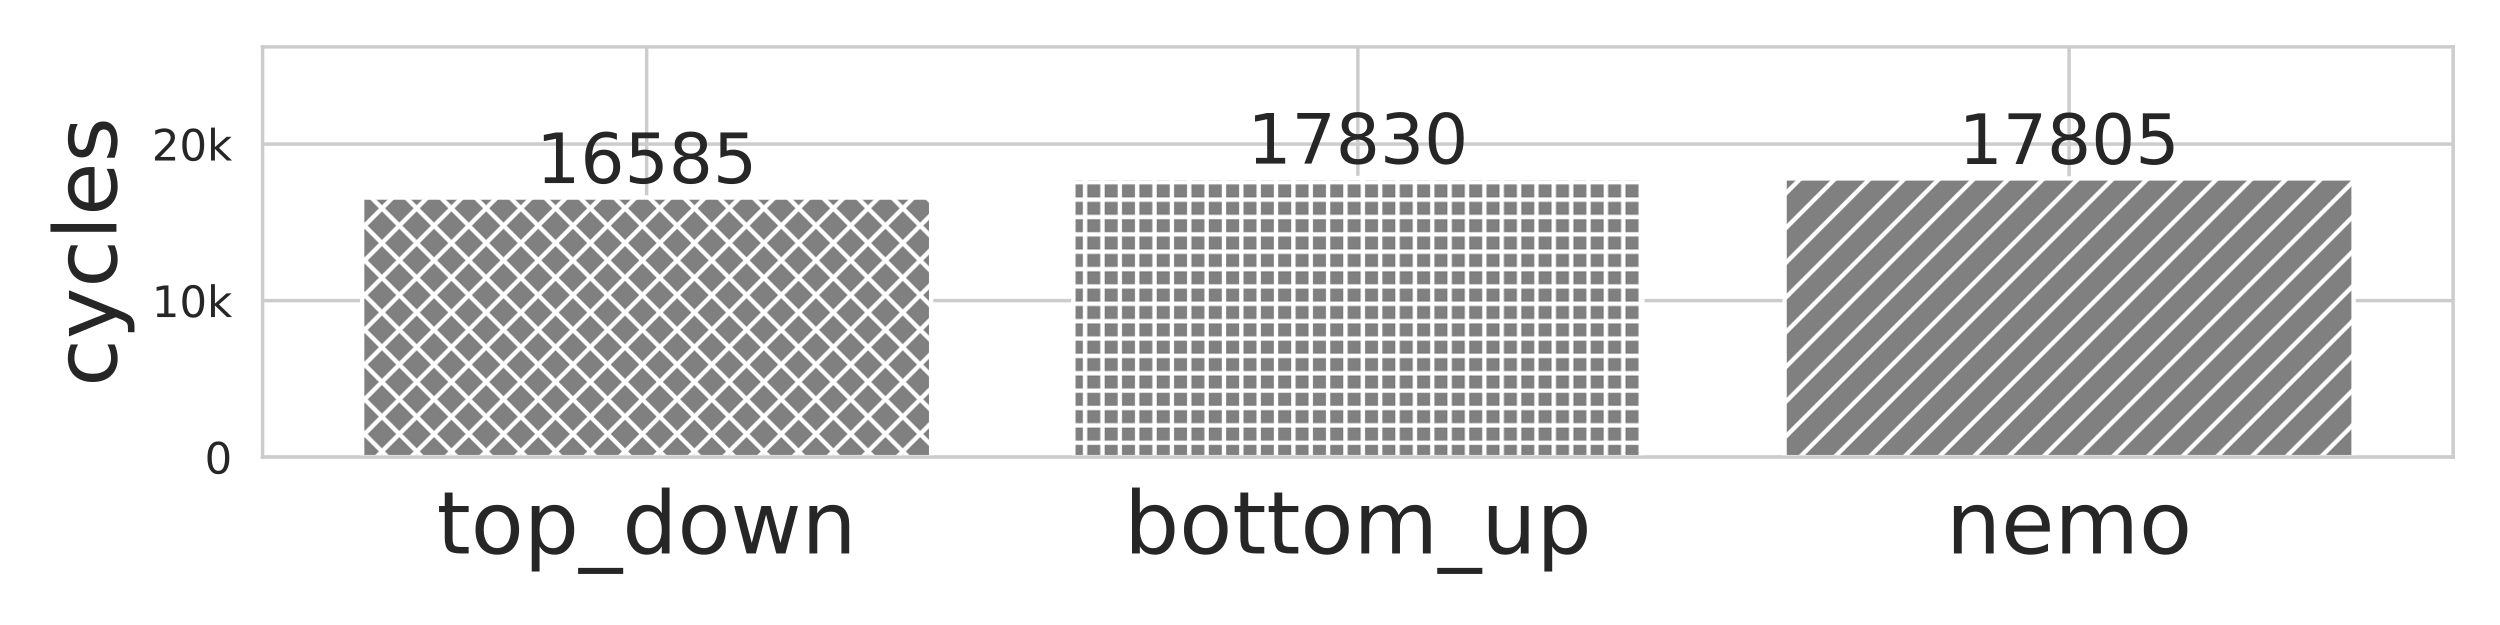
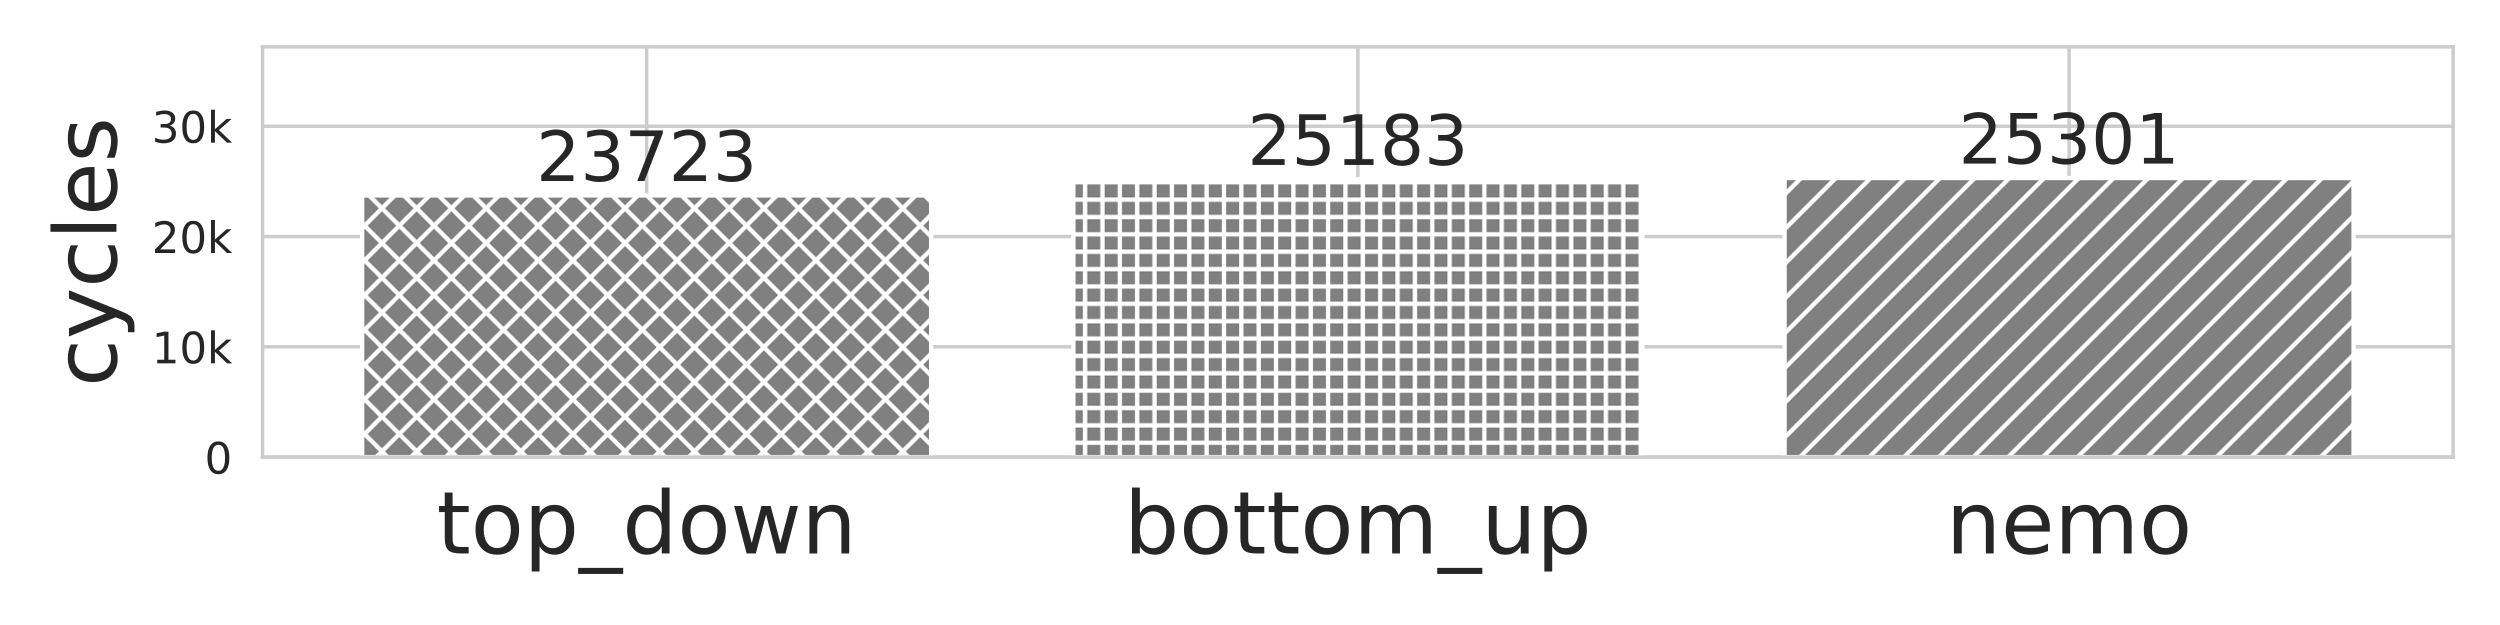
<svg xmlns="http://www.w3.org/2000/svg" xmlns:xlink="http://www.w3.org/1999/xlink" width="576pt" height="144pt" viewBox="0 0 576 144" version="1.1">
  <defs>
    <style type="text/css">*{stroke-linejoin: round; stroke-linecap: butt}</style>
  </defs>
  <g id="figure_1">
    <g id="patch_1">
      <path d="M 0 144  L 576 144  L 576 0  L 0 0  z " style="fill: #ffffff" />
    </g>
    <g id="axes_1">
      <g id="patch_2">
        <path d="M 60.5 105.32  L 565.2 105.32  L 565.2 10.8  L 60.5 10.8  z " style="fill: #ffffff" />
      </g>
      <g id="matplotlib.axis_1">
        <g id="xtick_1">
          <g id="line2d_1">
-             <path d="M 148.986 105.32  L 148.986 10.8  " clip-path="url(#p409f884cc3)" style="fill: none; stroke: #cccccc; stroke-width: 0.8; stroke-linecap: round" />
+             <path d="M 148.986 105.32  L 148.986 10.8  " clip-path="url(#p9151abfed8)" style="fill: none; stroke: #cccccc; stroke-width: 0.8; stroke-linecap: round" />
          </g>
          <g id="text_1">
            <g style="fill: #262626" transform="translate(100.6161 127.5169) scale(0.2 -0.2)">
              <defs>
                <path id="DejaVuSans-74" d="M 1172 4494  L 1172 3500  L 2356 3500  L 2356 3053  L 1172 3053  L 1172 1153  Q 1172 725 1289 603  Q 1406 481 1766 481  L 2356 481  L 2356 0  L 1766 0  Q 1100 0 847 248  Q 594 497 594 1153  L 594 3053  L 172 3053  L 172 3500  L 594 3500  L 594 4494  L 1172 4494  z " transform="scale(0.015625)" />
                <path id="DejaVuSans-6f" d="M 1959 3097  Q 1497 3097 1228 2736  Q 959 2375 959 1747  Q 959 1119 1226 758  Q 1494 397 1959 397  Q 2419 397 2687 759  Q 2956 1122 2956 1747  Q 2956 2369 2687 2733  Q 2419 3097 1959 3097  z M 1959 3584  Q 2709 3584 3137 3096  Q 3566 2609 3566 1747  Q 3566 888 3137 398  Q 2709 -91 1959 -91  Q 1206 -91 779 398  Q 353 888 353 1747  Q 353 2609 779 3096  Q 1206 3584 1959 3584  z " transform="scale(0.015625)" />
                <path id="DejaVuSans-70" d="M 1159 525  L 1159 -1331  L 581 -1331  L 581 3500  L 1159 3500  L 1159 2969  Q 1341 3281 1617 3432  Q 1894 3584 2278 3584  Q 2916 3584 3314 3078  Q 3713 2572 3713 1747  Q 3713 922 3314 415  Q 2916 -91 2278 -91  Q 1894 -91 1617 61  Q 1341 213 1159 525  z M 3116 1747  Q 3116 2381 2855 2742  Q 2594 3103 2138 3103  Q 1681 3103 1420 2742  Q 1159 2381 1159 1747  Q 1159 1113 1420 752  Q 1681 391 2138 391  Q 2594 391 2855 752  Q 3116 1113 3116 1747  z " transform="scale(0.015625)" />
                <path id="DejaVuSans-5f" d="M 3263 -1063  L 3263 -1509  L -63 -1509  L -63 -1063  L 3263 -1063  z " transform="scale(0.015625)" />
                <path id="DejaVuSans-64" d="M 2906 2969  L 2906 4863  L 3481 4863  L 3481 0  L 2906 0  L 2906 525  Q 2725 213 2448 61  Q 2172 -91 1784 -91  Q 1150 -91 751 415  Q 353 922 353 1747  Q 353 2572 751 3078  Q 1150 3584 1784 3584  Q 2172 3584 2448 3432  Q 2725 3281 2906 2969  z M 947 1747  Q 947 1113 1208 752  Q 1469 391 1925 391  Q 2381 391 2643 752  Q 2906 1113 2906 1747  Q 2906 2381 2643 2742  Q 2381 3103 1925 3103  Q 1469 3103 1208 2742  Q 947 2381 947 1747  z " transform="scale(0.015625)" />
                <path id="DejaVuSans-77" d="M 269 3500  L 844 3500  L 1563 769  L 2278 3500  L 2956 3500  L 3675 769  L 4391 3500  L 4966 3500  L 4050 0  L 3372 0  L 2619 2869  L 1863 0  L 1184 0  L 269 3500  z " transform="scale(0.015625)" />
                <path id="DejaVuSans-6e" d="M 3513 2113  L 3513 0  L 2938 0  L 2938 2094  Q 2938 2591 2744 2837  Q 2550 3084 2163 3084  Q 1697 3084 1428 2787  Q 1159 2491 1159 1978  L 1159 0  L 581 0  L 581 3500  L 1159 3500  L 1159 2956  Q 1366 3272 1645 3428  Q 1925 3584 2291 3584  Q 2894 3584 3203 3211  Q 3513 2838 3513 2113  z " transform="scale(0.015625)" />
              </defs>
              <use xlink:href="#DejaVuSans-74" />
              <use xlink:href="#DejaVuSans-6f" x="39.209" />
              <use xlink:href="#DejaVuSans-70" x="100.391" />
              <use xlink:href="#DejaVuSans-5f" x="163.867" />
              <use xlink:href="#DejaVuSans-64" x="213.867" />
              <use xlink:href="#DejaVuSans-6f" x="277.344" />
              <use xlink:href="#DejaVuSans-77" x="338.525" />
              <use xlink:href="#DejaVuSans-6e" x="420.312" />
            </g>
          </g>
        </g>
        <g id="xtick_2">
          <g id="line2d_2">
-             <path d="M 312.85 105.32  L 312.85 10.8  " clip-path="url(#p409f884cc3)" style="fill: none; stroke: #cccccc; stroke-width: 0.8; stroke-linecap: round" />
+             <path d="M 312.85 105.32  L 312.85 10.8  " clip-path="url(#p9151abfed8)" style="fill: none; stroke: #cccccc; stroke-width: 0.8; stroke-linecap: round" />
          </g>
          <g id="text_2">
            <g style="fill: #262626" transform="translate(258.9969 127.5169) scale(0.2 -0.2)">
              <defs>
                <path id="DejaVuSans-62" d="M 3116 1747  Q 3116 2381 2855 2742  Q 2594 3103 2138 3103  Q 1681 3103 1420 2742  Q 1159 2381 1159 1747  Q 1159 1113 1420 752  Q 1681 391 2138 391  Q 2594 391 2855 752  Q 3116 1113 3116 1747  z M 1159 2969  Q 1341 3281 1617 3432  Q 1894 3584 2278 3584  Q 2916 3584 3314 3078  Q 3713 2572 3713 1747  Q 3713 922 3314 415  Q 2916 -91 2278 -91  Q 1894 -91 1617 61  Q 1341 213 1159 525  L 1159 0  L 581 0  L 581 4863  L 1159 4863  L 1159 2969  z " transform="scale(0.015625)" />
                <path id="DejaVuSans-6d" d="M 3328 2828  Q 3544 3216 3844 3400  Q 4144 3584 4550 3584  Q 5097 3584 5394 3201  Q 5691 2819 5691 2113  L 5691 0  L 5113 0  L 5113 2094  Q 5113 2597 4934 2840  Q 4756 3084 4391 3084  Q 3944 3084 3684 2787  Q 3425 2491 3425 1978  L 3425 0  L 2847 0  L 2847 2094  Q 2847 2600 2669 2842  Q 2491 3084 2119 3084  Q 1678 3084 1418 2786  Q 1159 2488 1159 1978  L 1159 0  L 581 0  L 581 3500  L 1159 3500  L 1159 2956  Q 1356 3278 1631 3431  Q 1906 3584 2284 3584  Q 2666 3584 2933 3390  Q 3200 3197 3328 2828  z " transform="scale(0.015625)" />
                <path id="DejaVuSans-75" d="M 544 1381  L 544 3500  L 1119 3500  L 1119 1403  Q 1119 906 1312 657  Q 1506 409 1894 409  Q 2359 409 2629 706  Q 2900 1003 2900 1516  L 2900 3500  L 3475 3500  L 3475 0  L 2900 0  L 2900 538  Q 2691 219 2414 64  Q 2138 -91 1772 -91  Q 1169 -91 856 284  Q 544 659 544 1381  z M 1991 3584  L 1991 3584  z " transform="scale(0.015625)" />
              </defs>
              <use xlink:href="#DejaVuSans-62" />
              <use xlink:href="#DejaVuSans-6f" x="63.477" />
              <use xlink:href="#DejaVuSans-74" x="124.658" />
              <use xlink:href="#DejaVuSans-74" x="163.867" />
              <use xlink:href="#DejaVuSans-6f" x="203.076" />
              <use xlink:href="#DejaVuSans-6d" x="264.258" />
              <use xlink:href="#DejaVuSans-5f" x="361.67" />
              <use xlink:href="#DejaVuSans-75" x="411.67" />
              <use xlink:href="#DejaVuSans-70" x="475.049" />
            </g>
          </g>
        </g>
        <g id="xtick_3">
          <g id="line2d_3">
-             <path d="M 476.714 105.32  L 476.714 10.8  " clip-path="url(#p409f884cc3)" style="fill: none; stroke: #cccccc; stroke-width: 0.8; stroke-linecap: round" />
+             <path d="M 476.714 105.32  L 476.714 10.8  " clip-path="url(#p9151abfed8)" style="fill: none; stroke: #cccccc; stroke-width: 0.8; stroke-linecap: round" />
          </g>
          <g id="text_3">
            <g style="fill: #262626" transform="translate(448.3636 127.5169) scale(0.2 -0.2)">
              <defs>
                <path id="DejaVuSans-65" d="M 3597 1894  L 3597 1613  L 953 1613  Q 991 1019 1311 708  Q 1631 397 2203 397  Q 2534 397 2845 478  Q 3156 559 3463 722  L 3463 178  Q 3153 47 2828 -22  Q 2503 -91 2169 -91  Q 1331 -91 842 396  Q 353 884 353 1716  Q 353 2575 817 3079  Q 1281 3584 2069 3584  Q 2775 3584 3186 3129  Q 3597 2675 3597 1894  z M 3022 2063  Q 3016 2534 2758 2815  Q 2500 3097 2075 3097  Q 1594 3097 1305 2825  Q 1016 2553 972 2059  L 3022 2063  z " transform="scale(0.015625)" />
              </defs>
              <use xlink:href="#DejaVuSans-6e" />
              <use xlink:href="#DejaVuSans-65" x="63.379" />
              <use xlink:href="#DejaVuSans-6d" x="124.902" />
              <use xlink:href="#DejaVuSans-6f" x="222.314" />
            </g>
          </g>
        </g>
      </g>
      <g id="matplotlib.axis_2">
        <g id="ytick_1">
          <g id="line2d_4">
-             <path d="M 60.5 105.32  L 565.2 105.32  " clip-path="url(#p409f884cc3)" style="fill: none; stroke: #cccccc; stroke-width: 0.8; stroke-linecap: round" />
+             <path d="M 60.5 105.32  L 565.2 105.32  " clip-path="url(#p9151abfed8)" style="fill: none; stroke: #cccccc; stroke-width: 0.8; stroke-linecap: round" />
          </g>
          <g id="text_4">
            <g style="fill: #262626" transform="translate(47.1375 109.1192) scale(0.1 -0.1)">
              <defs>
                <path id="DejaVuSans-30" d="M 2034 4250  Q 1547 4250 1301 3770  Q 1056 3291 1056 2328  Q 1056 1369 1301 889  Q 1547 409 2034 409  Q 2525 409 2770 889  Q 3016 1369 3016 2328  Q 3016 3291 2770 3770  Q 2525 4250 2034 4250  z M 2034 4750  Q 2819 4750 3233 4129  Q 3647 3509 3647 2328  Q 3647 1150 3233 529  Q 2819 -91 2034 -91  Q 1250 -91 836 529  Q 422 1150 422 2328  Q 422 3509 836 4129  Q 1250 4750 2034 4750  z " transform="scale(0.015625)" />
              </defs>
              <use xlink:href="#DejaVuSans-30" />
            </g>
          </g>
        </g>
        <g id="ytick_2">
          <g id="line2d_5">
-             <path d="M 60.5 69.257  L 565.2 69.257  " clip-path="url(#p409f884cc3)" style="fill: none; stroke: #cccccc; stroke-width: 0.8; stroke-linecap: round" />
+             <path d="M 60.5 79.906  L 565.2 79.906  " clip-path="url(#p9151abfed8)" style="fill: none; stroke: #cccccc; stroke-width: 0.8; stroke-linecap: round" />
          </g>
          <g id="text_5">
-             <g style="fill: #262626" transform="translate(34.98438 73.0565) scale(0.1 -0.1)">
+             <g style="fill: #262626" transform="translate(34.98438 83.70547) scale(0.1 -0.1)">
              <defs>
                <path id="DejaVuSans-31" d="M 794 531  L 1825 531  L 1825 4091  L 703 3866  L 703 4441  L 1819 4666  L 2450 4666  L 2450 531  L 3481 531  L 3481 0  L 794 0  L 794 531  z " transform="scale(0.015625)" />
                <path id="DejaVuSans-6b" d="M 581 4863  L 1159 4863  L 1159 1991  L 2875 3500  L 3609 3500  L 1753 1863  L 3688 0  L 2938 0  L 1159 1709  L 1159 0  L 581 0  L 581 4863  z " transform="scale(0.015625)" />
              </defs>
              <use xlink:href="#DejaVuSans-31" />
              <use xlink:href="#DejaVuSans-30" x="63.623" />
              <use xlink:href="#DejaVuSans-6b" x="127.246" />
            </g>
          </g>
        </g>
        <g id="ytick_3">
          <g id="line2d_6">
-             <path d="M 60.5 33.195  L 565.2 33.195  " clip-path="url(#p409f884cc3)" style="fill: none; stroke: #cccccc; stroke-width: 0.8; stroke-linecap: round" />
+             <path d="M 60.5 54.493  L 565.2 54.493  " clip-path="url(#p9151abfed8)" style="fill: none; stroke: #cccccc; stroke-width: 0.8; stroke-linecap: round" />
          </g>
          <g id="text_6">
-             <g style="fill: #262626" transform="translate(34.98438 36.99377) scale(0.1 -0.1)">
+             <g style="fill: #262626" transform="translate(34.98438 58.29173) scale(0.1 -0.1)">
              <defs>
                <path id="DejaVuSans-32" d="M 1228 531  L 3431 531  L 3431 0  L 469 0  L 469 531  Q 828 903 1448 1529  Q 2069 2156 2228 2338  Q 2531 2678 2651 2914  Q 2772 3150 2772 3378  Q 2772 3750 2511 3984  Q 2250 4219 1831 4219  Q 1534 4219 1204 4116  Q 875 4013 500 3803  L 500 4441  Q 881 4594 1212 4672  Q 1544 4750 1819 4750  Q 2544 4750 2975 4387  Q 3406 4025 3406 3419  Q 3406 3131 3298 2873  Q 3191 2616 2906 2266  Q 2828 2175 2409 1742  Q 1991 1309 1228 531  z " transform="scale(0.015625)" />
              </defs>
              <use xlink:href="#DejaVuSans-32" />
              <use xlink:href="#DejaVuSans-30" x="63.623" />
              <use xlink:href="#DejaVuSans-6b" x="127.246" />
            </g>
          </g>
        </g>
-         <g id="text_7">
+         <g id="ytick_4">
+           <g id="line2d_7">
+             <path d="M 60.5 29.079  L 565.2 29.079  " clip-path="url(#p9151abfed8)" style="fill: none; stroke: #cccccc; stroke-width: 0.8; stroke-linecap: round" />
+           </g>
+           <g id="text_7">
+             <g style="fill: #262626" transform="translate(34.98438 32.87798) scale(0.1 -0.1)">
+               <defs>
+                 <path id="DejaVuSans-33" d="M 2597 2516  Q 3050 2419 3304 2112  Q 3559 1806 3559 1356  Q 3559 666 3084 287  Q 2609 -91 1734 -91  Q 1441 -91 1130 -33  Q 819 25 488 141  L 488 750  Q 750 597 1062 519  Q 1375 441 1716 441  Q 2309 441 2620 675  Q 2931 909 2931 1356  Q 2931 1769 2642 2001  Q 2353 2234 1838 2234  L 1294 2234  L 1294 2753  L 1863 2753  Q 2328 2753 2575 2939  Q 2822 3125 2822 3475  Q 2822 3834 2567 4026  Q 2313 4219 1838 4219  Q 1578 4219 1281 4162  Q 984 4106 628 3988  L 628 4550  Q 988 4650 1302 4700  Q 1616 4750 1894 4750  Q 2613 4750 3031 4423  Q 3450 4097 3450 3541  Q 3450 3153 3228 2886  Q 3006 2619 2597 2516  z " transform="scale(0.015625)" />
+               </defs>
+               <use xlink:href="#DejaVuSans-33" />
+               <use xlink:href="#DejaVuSans-30" x="63.623" />
+               <use xlink:href="#DejaVuSans-6b" x="127.246" />
+             </g>
+           </g>
+         </g>
+         <g id="text_8">
          <g style="fill: #262626" transform="translate(26.825 89.11625) rotate(-90) scale(0.2 -0.2)">
            <defs>
              <path id="DejaVuSans-63" d="M 3122 3366  L 3122 2828  Q 2878 2963 2633 3030  Q 2388 3097 2138 3097  Q 1578 3097 1268 2742  Q 959 2388 959 1747  Q 959 1106 1268 751  Q 1578 397 2138 397  Q 2388 397 2633 464  Q 2878 531 3122 666  L 3122 134  Q 2881 22 2623 -34  Q 2366 -91 2075 -91  Q 1284 -91 818 406  Q 353 903 353 1747  Q 353 2603 823 3093  Q 1294 3584 2113 3584  Q 2378 3584 2631 3529  Q 2884 3475 3122 3366  z " transform="scale(0.015625)" />
              <path id="DejaVuSans-79" d="M 2059 -325  Q 1816 -950 1584 -1140  Q 1353 -1331 966 -1331  L 506 -1331  L 506 -850  L 844 -850  Q 1081 -850 1212 -737  Q 1344 -625 1503 -206  L 1606 56  L 191 3500  L 800 3500  L 1894 763  L 2988 3500  L 3597 3500  L 2059 -325  z " transform="scale(0.015625)" />
              <path id="DejaVuSans-6c" d="M 603 4863  L 1178 4863  L 1178 0  L 603 0  L 603 4863  z " transform="scale(0.015625)" />
              <path id="DejaVuSans-73" d="M 2834 3397  L 2834 2853  Q 2591 2978 2328 3040  Q 2066 3103 1784 3103  Q 1356 3103 1142 2972  Q 928 2841 928 2578  Q 928 2378 1081 2264  Q 1234 2150 1697 2047  L 1894 2003  Q 2506 1872 2764 1633  Q 3022 1394 3022 966  Q 3022 478 2636 193  Q 2250 -91 1575 -91  Q 1294 -91 989 -36  Q 684 19 347 128  L 347 722  Q 666 556 975 473  Q 1284 391 1588 391  Q 1994 391 2212 530  Q 2431 669 2431 922  Q 2431 1156 2273 1281  Q 2116 1406 1581 1522  L 1381 1569  Q 847 1681 609 1914  Q 372 2147 372 2553  Q 372 3047 722 3315  Q 1072 3584 1716 3584  Q 2034 3584 2315 3537  Q 2597 3491 2834 3397  z " transform="scale(0.015625)" />
            </defs>
            <use xlink:href="#DejaVuSans-63" />
            <use xlink:href="#DejaVuSans-79" x="54.98" />
            <use xlink:href="#DejaVuSans-63" x="114.16" />
            <use xlink:href="#DejaVuSans-6c" x="169.141" />
            <use xlink:href="#DejaVuSans-65" x="196.924" />
            <use xlink:href="#DejaVuSans-73" x="258.447" />
          </g>
        </g>
      </g>
      <g id="patch_3">
-         <path d="M 83.441 105.32  L 214.532 105.32  L 214.532 45.512  L 83.441 45.512  z " clip-path="url(#p409f884cc3)" style="fill: url(#hab84025b76); stroke: #ffffff; stroke-linejoin: miter" />
+         <path d="M 83.441 105.32  L 214.532 105.32  L 214.532 45.032  L 83.441 45.032  z " clip-path="url(#p9151abfed8)" style="fill: url(#hcead463ff2); stroke: #ffffff; stroke-linejoin: miter" />
      </g>
      <g id="patch_4">
-         <path d="M 247.305 105.32  L 378.395 105.32  L 378.395 41.021  L 247.305 41.021  z " clip-path="url(#p409f884cc3)" style="fill: url(#h34d3be16b0); stroke: #ffffff; stroke-linejoin: miter" />
+         <path d="M 247.305 105.32  L 378.395 105.32  L 378.395 41.321  L 247.305 41.321  z " clip-path="url(#p9151abfed8)" style="fill: url(#h05333e2fc0); stroke: #ffffff; stroke-linejoin: miter" />
      </g>
      <g id="patch_5">
-         <path d="M 411.168 105.32  L 542.259 105.32  L 542.259 41.111  L 411.168 41.111  z " clip-path="url(#p409f884cc3)" style="fill: url(#h1d2abfe89e); stroke: #ffffff; stroke-linejoin: miter" />
+         <path d="M 411.168 105.32  L 542.259 105.32  L 542.259 41.021  L 411.168 41.021  z " clip-path="url(#p9151abfed8)" style="fill: url(#hbda99835c6); stroke: #ffffff; stroke-linejoin: miter" />
      </g>
      <g id="patch_6">
        <path d="M 60.5 105.32  L 60.5 10.8  " style="fill: none; stroke: #cccccc; stroke-width: 0.8; stroke-linejoin: miter; stroke-linecap: square" />
      </g>
      <g id="patch_7">
        <path d="M 565.2 105.32  L 565.2 10.8  " style="fill: none; stroke: #cccccc; stroke-width: 0.8; stroke-linejoin: miter; stroke-linecap: square" />
      </g>
      <g id="patch_8">
        <path d="M 60.5 105.32  L 565.2 105.32  " style="fill: none; stroke: #cccccc; stroke-width: 0.8; stroke-linejoin: miter; stroke-linecap: square" />
      </g>
      <g id="patch_9">
        <path d="M 60.5 10.8  L 565.2 10.8  " style="fill: none; stroke: #cccccc; stroke-width: 0.8; stroke-linejoin: miter; stroke-linecap: square" />
      </g>
-       <g id="text_8">
-         <g style="fill: #262626" transform="translate(123.5364 42.18402) scale(0.16 -0.16)">
+       <g id="text_9">
+         <g style="fill: #262626" transform="translate(123.5364 41.7042) scale(0.16 -0.16)">
          <defs>
-             <path id="DejaVuSans-36" d="M 2113 2584  Q 1688 2584 1439 2293  Q 1191 2003 1191 1497  Q 1191 994 1439 701  Q 1688 409 2113 409  Q 2538 409 2786 701  Q 3034 994 3034 1497  Q 3034 2003 2786 2293  Q 2538 2584 2113 2584  z M 3366 4563  L 3366 3988  Q 3128 4100 2886 4159  Q 2644 4219 2406 4219  Q 1781 4219 1451 3797  Q 1122 3375 1075 2522  Q 1259 2794 1537 2939  Q 1816 3084 2150 3084  Q 2853 3084 3261 2657  Q 3669 2231 3669 1497  Q 3669 778 3244 343  Q 2819 -91 2113 -91  Q 1303 -91 875 529  Q 447 1150 447 2328  Q 447 3434 972 4092  Q 1497 4750 2381 4750  Q 2619 4750 2861 4703  Q 3103 4656 3366 4563  z " transform="scale(0.015625)" />
+             <path id="DejaVuSans-37" d="M 525 4666  L 3525 4666  L 3525 4397  L 1831 0  L 1172 0  L 2766 4134  L 525 4134  L 525 4666  z " transform="scale(0.015625)" />
+           </defs>
+           <use xlink:href="#DejaVuSans-32" />
+           <use xlink:href="#DejaVuSans-33" x="63.623" />
+           <use xlink:href="#DejaVuSans-37" x="127.246" />
+           <use xlink:href="#DejaVuSans-32" x="190.869" />
+           <use xlink:href="#DejaVuSans-33" x="254.492" />
+         </g>
+       </g>
+       <g id="text_10">
+         <g style="fill: #262626" transform="translate(287.4 37.99306) scale(0.16 -0.16)">
+           <defs>
            <path id="DejaVuSans-35" d="M 691 4666  L 3169 4666  L 3169 4134  L 1269 4134  L 1269 2991  Q 1406 3038 1543 3061  Q 1681 3084 1819 3084  Q 2600 3084 3056 2656  Q 3513 2228 3513 1497  Q 3513 744 3044 326  Q 2575 -91 1722 -91  Q 1428 -91 1123 -41  Q 819 9 494 109  L 494 744  Q 775 591 1075 516  Q 1375 441 1709 441  Q 2250 441 2565 725  Q 2881 1009 2881 1497  Q 2881 1984 2565 2268  Q 2250 2553 1709 2553  Q 1456 2553 1204 2497  Q 953 2441 691 2322  L 691 4666  z " transform="scale(0.015625)" />
            <path id="DejaVuSans-38" d="M 2034 2216  Q 1584 2216 1326 1975  Q 1069 1734 1069 1313  Q 1069 891 1326 650  Q 1584 409 2034 409  Q 2484 409 2743 651  Q 3003 894 3003 1313  Q 3003 1734 2745 1975  Q 2488 2216 2034 2216  z M 1403 2484  Q 997 2584 770 2862  Q 544 3141 544 3541  Q 544 4100 942 4425  Q 1341 4750 2034 4750  Q 2731 4750 3128 4425  Q 3525 4100 3525 3541  Q 3525 3141 3298 2862  Q 3072 2584 2669 2484  Q 3125 2378 3379 2068  Q 3634 1759 3634 1313  Q 3634 634 3220 271  Q 2806 -91 2034 -91  Q 1263 -91 848 271  Q 434 634 434 1313  Q 434 1759 690 2068  Q 947 2378 1403 2484  z M 1172 3481  Q 1172 3119 1398 2916  Q 1625 2713 2034 2713  Q 2441 2713 2670 2916  Q 2900 3119 2900 3481  Q 2900 3844 2670 4047  Q 2441 4250 2034 4250  Q 1625 4250 1398 4047  Q 1172 3844 1172 3481  z " transform="scale(0.015625)" />
          </defs>
-           <use xlink:href="#DejaVuSans-31" />
-           <use xlink:href="#DejaVuSans-36" x="63.623" />
-           <use xlink:href="#DejaVuSans-35" x="127.246" />
+           <use xlink:href="#DejaVuSans-32" />
+           <use xlink:href="#DejaVuSans-35" x="63.623" />
+           <use xlink:href="#DejaVuSans-31" x="127.246" />
          <use xlink:href="#DejaVuSans-38" x="190.869" />
-           <use xlink:href="#DejaVuSans-35" x="254.492" />
-         </g>
-       </g>
-       <g id="text_9">
-         <g style="fill: #262626" transform="translate(287.4 37.69318) scale(0.16 -0.16)">
-           <defs>
-             <path id="DejaVuSans-37" d="M 525 4666  L 3525 4666  L 3525 4397  L 1831 0  L 1172 0  L 2766 4134  L 525 4134  L 525 4666  z " transform="scale(0.015625)" />
-             <path id="DejaVuSans-33" d="M 2597 2516  Q 3050 2419 3304 2112  Q 3559 1806 3559 1356  Q 3559 666 3084 287  Q 2609 -91 1734 -91  Q 1441 -91 1130 -33  Q 819 25 488 141  L 488 750  Q 750 597 1062 519  Q 1375 441 1716 441  Q 2309 441 2620 675  Q 2931 909 2931 1356  Q 2931 1769 2642 2001  Q 2353 2234 1838 2234  L 1294 2234  L 1294 2753  L 1863 2753  Q 2328 2753 2575 2939  Q 2822 3125 2822 3475  Q 2822 3834 2567 4026  Q 2313 4219 1838 4219  Q 1578 4219 1281 4162  Q 984 4106 628 3988  L 628 4550  Q 988 4650 1302 4700  Q 1616 4750 1894 4750  Q 2613 4750 3031 4423  Q 3450 4097 3450 3541  Q 3450 3153 3228 2886  Q 3006 2619 2597 2516  z " transform="scale(0.015625)" />
-           </defs>
-           <use xlink:href="#DejaVuSans-31" />
-           <use xlink:href="#DejaVuSans-37" x="63.623" />
-           <use xlink:href="#DejaVuSans-38" x="127.246" />
-           <use xlink:href="#DejaVuSans-33" x="190.869" />
-           <use xlink:href="#DejaVuSans-30" x="254.492" />
-         </g>
-       </g>
-       <g id="text_10">
-         <g style="fill: #262626" transform="translate(451.2636 37.78385) scale(0.16 -0.16)">
-           <use xlink:href="#DejaVuSans-31" />
-           <use xlink:href="#DejaVuSans-37" x="63.623" />
-           <use xlink:href="#DejaVuSans-38" x="127.246" />
+           <use xlink:href="#DejaVuSans-33" x="254.492" />
+         </g>
+       </g>
+       <g id="text_11">
+         <g style="fill: #262626" transform="translate(451.2636 37.69318) scale(0.16 -0.16)">
+           <use xlink:href="#DejaVuSans-32" />
+           <use xlink:href="#DejaVuSans-35" x="63.623" />
+           <use xlink:href="#DejaVuSans-33" x="127.246" />
          <use xlink:href="#DejaVuSans-30" x="190.869" />
-           <use xlink:href="#DejaVuSans-35" x="254.492" />
+           <use xlink:href="#DejaVuSans-31" x="254.492" />
        </g>
      </g>
    </g>
  </g>
  <defs>
-     <clipPath id="p409f884cc3">
+     <clipPath id="p9151abfed8">
      <rect x="60.5" y="10.8" width="504.7" height="94.52" />
    </clipPath>
  </defs>
  <defs>
-     <pattern id="hab84025b76" patternUnits="userSpaceOnUse" x="0" y="0" width="72" height="72">
+     <pattern id="hcead463ff2" patternUnits="userSpaceOnUse" x="0" y="0" width="72" height="72">
      <rect x="0" y="0" width="73" height="73" fill="#808080" />
      <path d="M -36 36  L 36 -36  M -32 40  L 40 -32  M -28 44  L 44 -28  M -24 48  L 48 -24  M -20 52  L 52 -20  M -16 56  L 56 -16  M -12 60  L 60 -12  M -8 64  L 64 -8  M -4 68  L 68 -4  M 0 72  L 72 0  M 4 76  L 76 4  M 8 80  L 80 8  M 12 84  L 84 12  M 16 88  L 88 16  M 20 92  L 92 20  M 24 96  L 96 24  M 28 100  L 100 28  M 32 104  L 104 32  M 36 108  L 108 36  M -36 36  L 36 108  M -32 32  L 40 104  M -28 28  L 44 100  M -24 24  L 48 96  M -20 20  L 52 92  M -16 16  L 56 88  M -12 12  L 60 84  M -8 8  L 64 80  M -4 4  L 68 76  M 0 0  L 72 72  M 4 -4  L 76 68  M 8 -8  L 80 64  M 12 -12  L 84 60  M 16 -16  L 88 56  M 20 -20  L 92 52  M 24 -24  L 96 48  M 28 -28  L 100 44  M 32 -32  L 104 40  M 36 -36  L 108 36  " style="fill: #ffffff; stroke: #ffffff; stroke-width: 1.0; stroke-linecap: butt; stroke-linejoin: miter" />
    </pattern>
-     <pattern id="h34d3be16b0" patternUnits="userSpaceOnUse" x="0" y="0" width="72" height="72">
+     <pattern id="h05333e2fc0" patternUnits="userSpaceOnUse" x="0" y="0" width="72" height="72">
      <rect x="0" y="0" width="73" height="73" fill="#808080" />
      <path d="M 0 70  L 72 70  M 0 66  L 72 66  M 0 62  L 72 62  M 0 58  L 72 58  M 0 54  L 72 54  M 0 50  L 72 50  M 0 46  L 72 46  M 0 42  L 72 42  M 0 38  L 72 38  M 0 34  L 72 34  M 0 30  L 72 30  M 0 26  L 72 26  M 0 22  L 72 22  M 0 18  L 72 18  M 0 14  L 72 14  M 0 10  L 72 10  M 0 6  L 72 6  M 0 2  L 72 2  M 2 72  L 2 0  M 6 72  L 6 0  M 10 72  L 10 0  M 14 72  L 14 0  M 18 72  L 18 0  M 22 72  L 22 0  M 26 72  L 26 0  M 30 72  L 30 0  M 34 72  L 34 0  M 38 72  L 38 0  M 42 72  L 42 0  M 46 72  L 46 0  M 50 72  L 50 0  M 54 72  L 54 0  M 58 72  L 58 0  M 62 72  L 62 0  M 66 72  L 66 0  M 70 72  L 70 0  " style="fill: #ffffff; stroke: #ffffff; stroke-width: 1.0; stroke-linecap: butt; stroke-linejoin: miter" />
    </pattern>
-     <pattern id="h1d2abfe89e" patternUnits="userSpaceOnUse" x="0" y="0" width="72" height="72">
+     <pattern id="hbda99835c6" patternUnits="userSpaceOnUse" x="0" y="0" width="72" height="72">
      <rect x="0" y="0" width="73" height="73" fill="#808080" />
      <path d="M -36 36  L 36 -36  M -32 40  L 40 -32  M -28 44  L 44 -28  M -24 48  L 48 -24  M -20 52  L 52 -20  M -16 56  L 56 -16  M -12 60  L 60 -12  M -8 64  L 64 -8  M -4 68  L 68 -4  M 0 72  L 72 0  M 4 76  L 76 4  M 8 80  L 80 8  M 12 84  L 84 12  M 16 88  L 88 16  M 20 92  L 92 20  M 24 96  L 96 24  M 28 100  L 100 28  M 32 104  L 104 32  M 36 108  L 108 36  " style="fill: #ffffff; stroke: #ffffff; stroke-width: 1.0; stroke-linecap: butt; stroke-linejoin: miter" />
    </pattern>
  </defs>
</svg>
